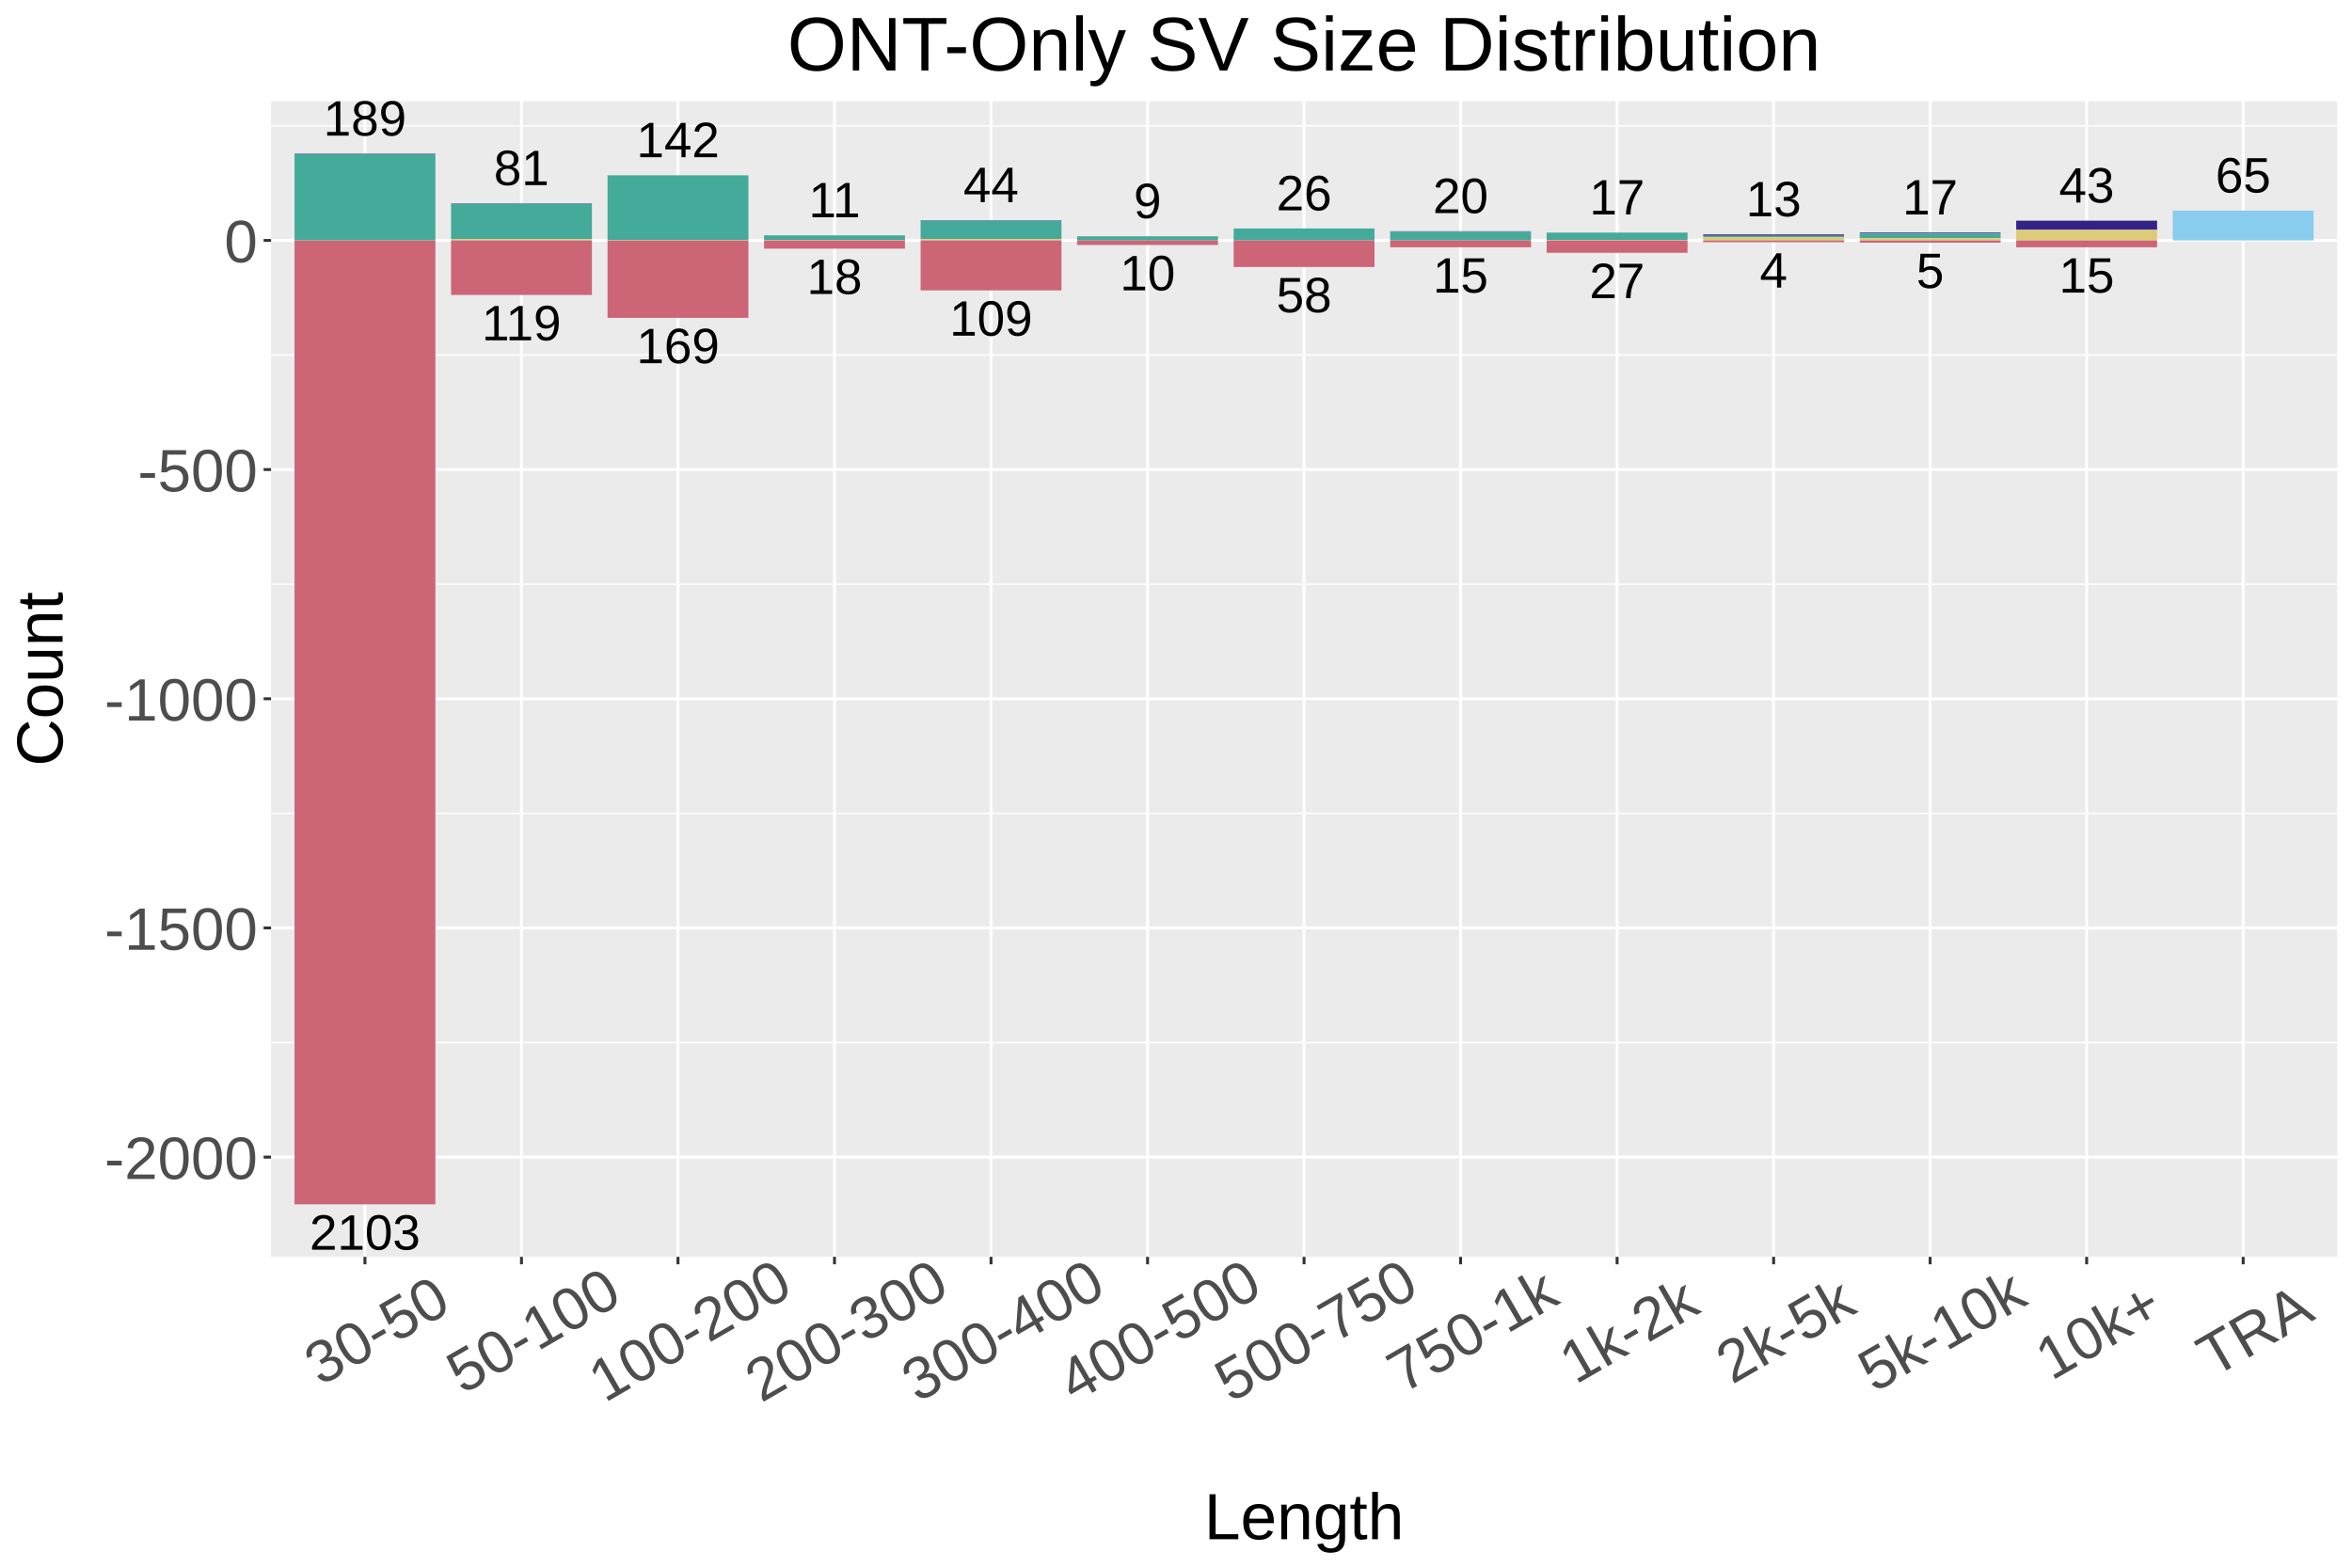
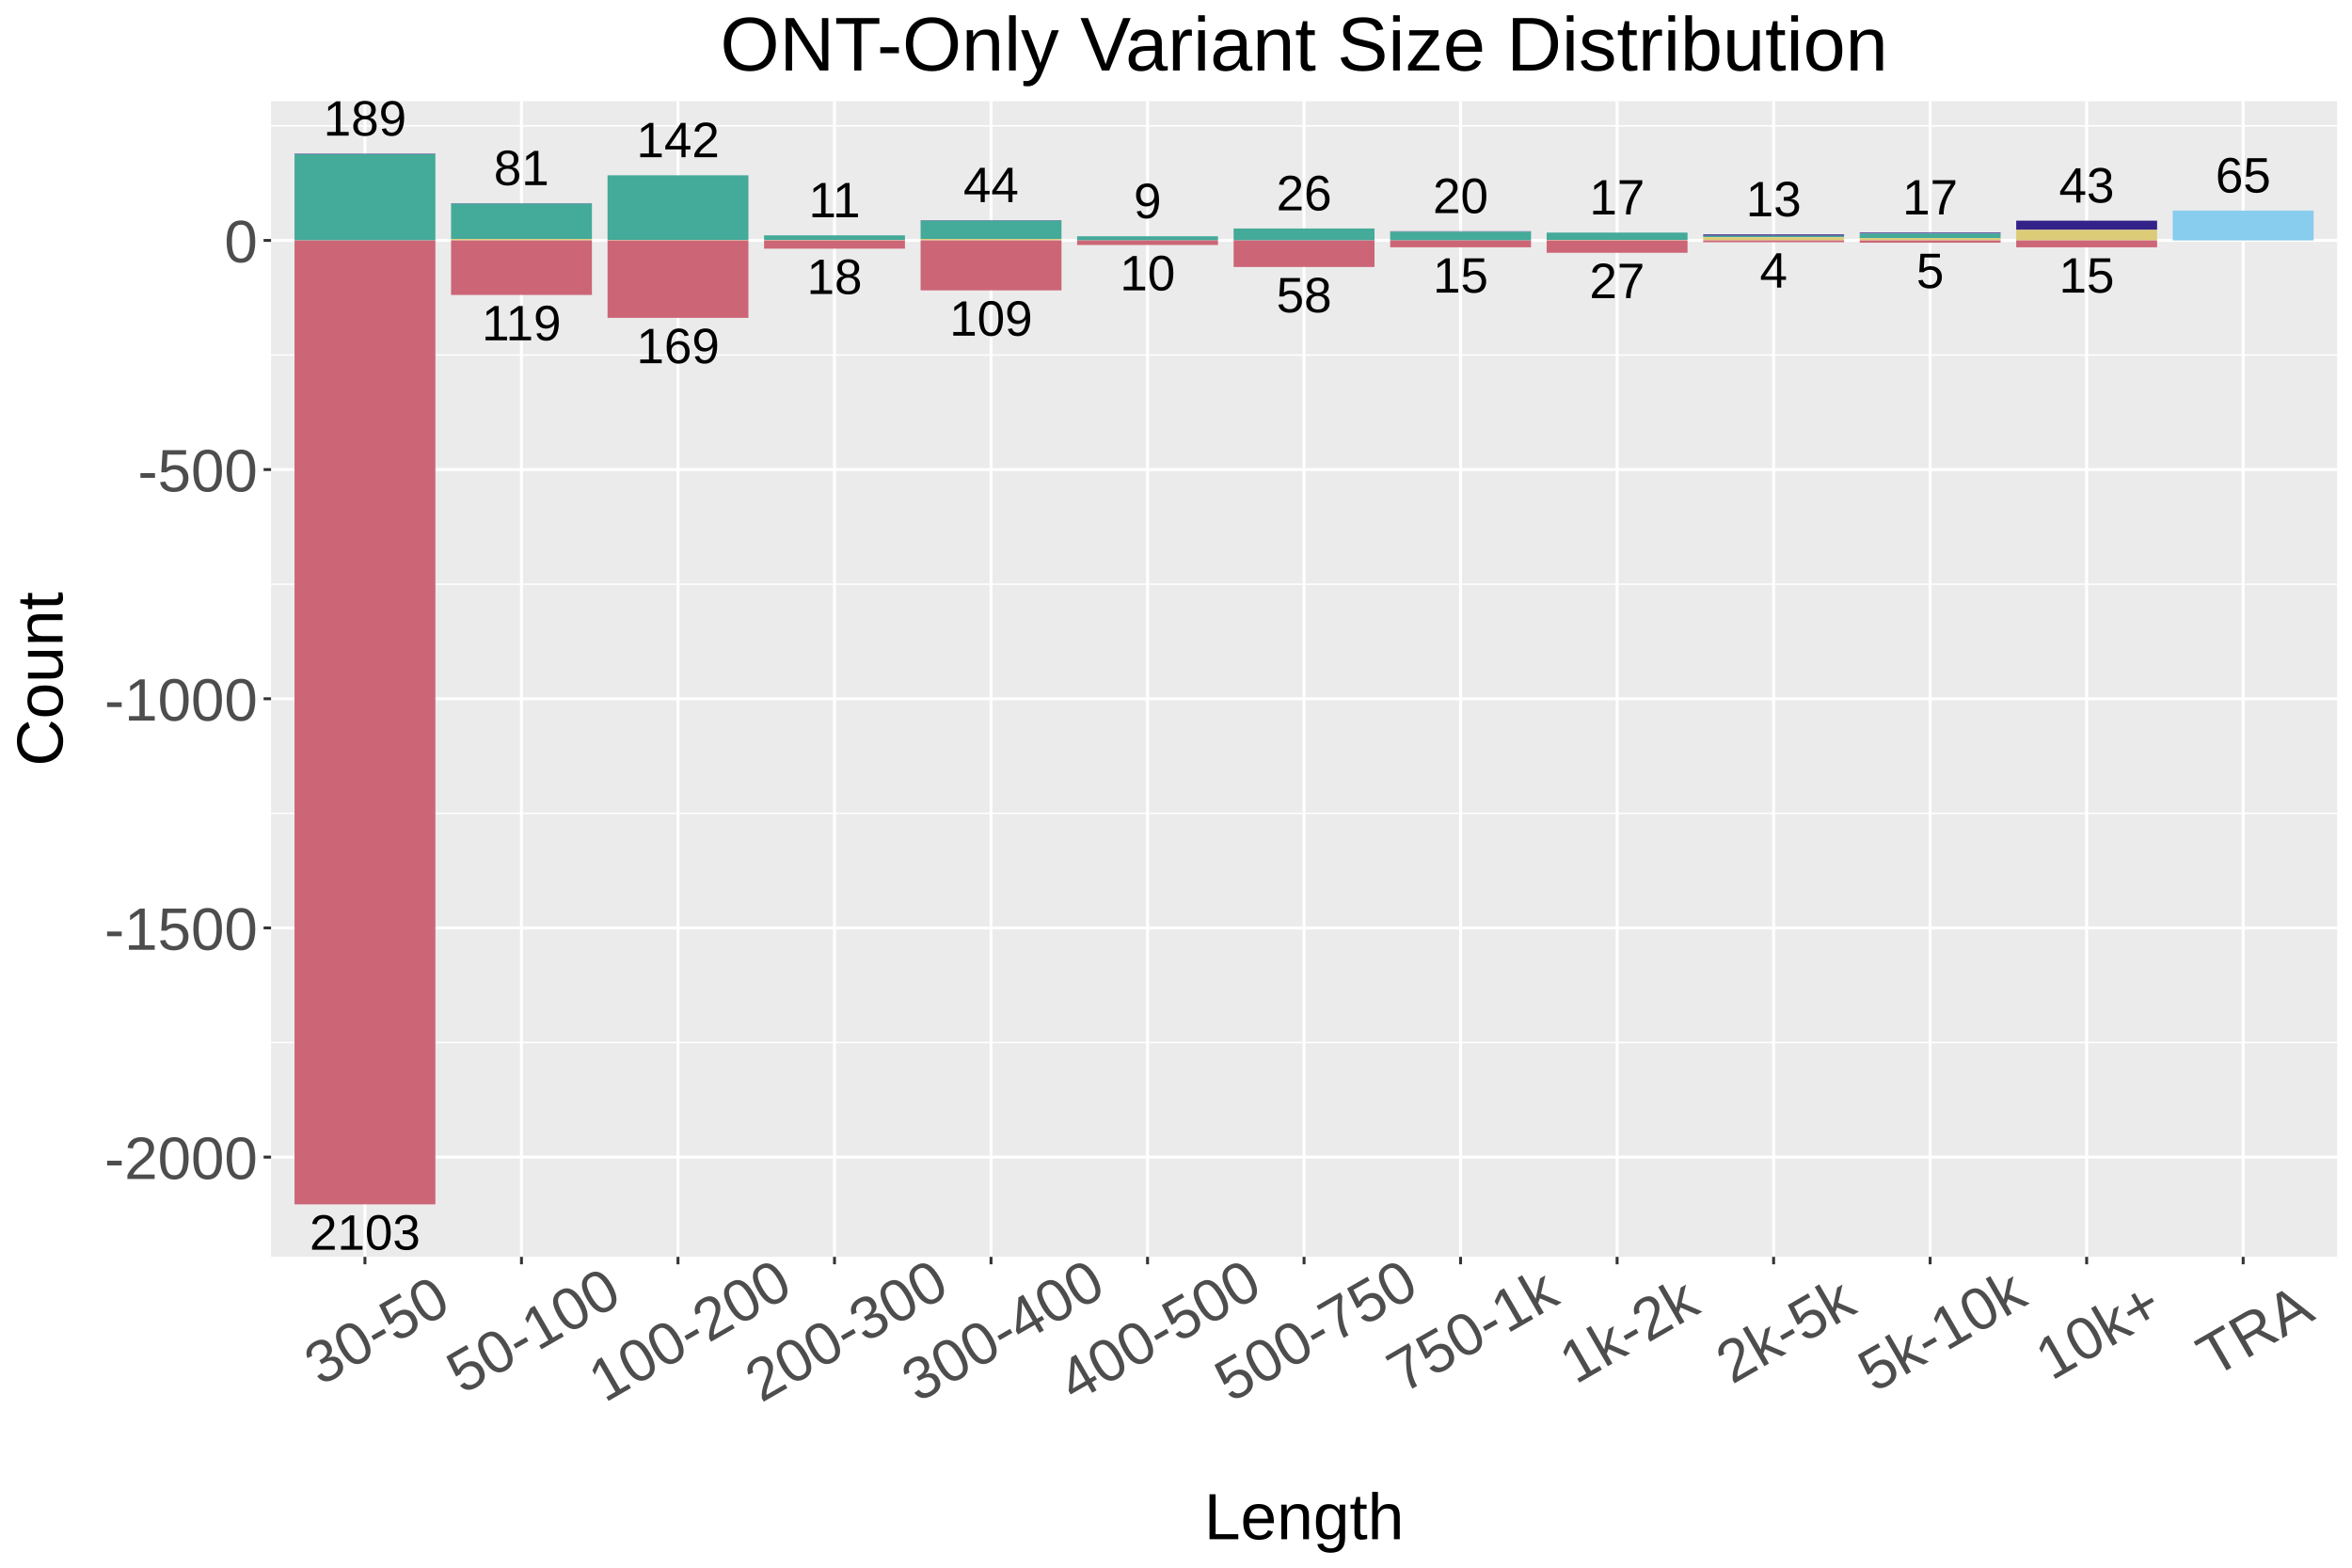
<svg xmlns="http://www.w3.org/2000/svg" class="svglite" width="864.00pt" height="576.00pt" viewBox="0 0 864.00 576.00">
  <defs>
    <style type="text/css">
    .svglite line, .svglite polyline, .svglite polygon, .svglite path, .svglite rect, .svglite circle {
      fill: none;
      stroke: #000000;
      stroke-linecap: round;
      stroke-linejoin: round;
      stroke-miterlimit: 10.00;
    }
  </style>
  </defs>
  <rect width="100%" height="100%" style="stroke: none; fill: #FFFFFF;" />
  <defs>
    <clipPath id="cpMC4wMHw4NjQuMDB8MC4wMHw1NzYuMDA=">
      <rect x="0.00" y="0.00" width="864.00" height="576.00" />
    </clipPath>
  </defs>
  <g clip-path="url(#cpMC4wMHw4NjQuMDB8MC4wMHw1NzYuMDA=)">
    <rect x="0.00" y="0.00" width="864.00" height="576.00" style="stroke-width: 1.07; stroke: #FFFFFF; fill: #FFFFFF;" />
  </g>
  <defs>
    <clipPath id="cpOTkuNTd8ODU4LjUyfDM3LjIwfDQ2MS44MA==">
      <rect x="99.57" y="37.20" width="758.96" height="424.60" />
    </clipPath>
  </defs>
  <g clip-path="url(#cpOTkuNTd8ODU4LjUyfDM3LjIwfDQ2MS44MA==)">
    <rect x="99.57" y="37.20" width="758.96" height="424.60" style="stroke-width: 1.07; stroke: none; fill: #EBEBEB;" />
    <polyline points="99.57,383.05 858.52,383.05 " style="stroke-width: 0.53; stroke: #FFFFFF; stroke-linecap: butt;" />
    <polyline points="99.57,298.84 858.52,298.84 " style="stroke-width: 0.53; stroke: #FFFFFF; stroke-linecap: butt;" />
    <polyline points="99.57,214.64 858.52,214.64 " style="stroke-width: 0.53; stroke: #FFFFFF; stroke-linecap: butt;" />
    <polyline points="99.57,130.43 858.52,130.43 " style="stroke-width: 0.53; stroke: #FFFFFF; stroke-linecap: butt;" />
    <polyline points="99.57,46.22 858.52,46.22 " style="stroke-width: 0.53; stroke: #FFFFFF; stroke-linecap: butt;" />
    <polyline points="99.57,425.15 858.52,425.15 " style="stroke-width: 1.07; stroke: #FFFFFF; stroke-linecap: butt;" />
    <polyline points="99.57,340.95 858.52,340.95 " style="stroke-width: 1.07; stroke: #FFFFFF; stroke-linecap: butt;" />
    <polyline points="99.57,256.74 858.52,256.74 " style="stroke-width: 1.07; stroke: #FFFFFF; stroke-linecap: butt;" />
    <polyline points="99.57,172.53 858.52,172.53 " style="stroke-width: 1.07; stroke: #FFFFFF; stroke-linecap: butt;" />
    <polyline points="99.57,88.33 858.52,88.33 " style="stroke-width: 1.07; stroke: #FFFFFF; stroke-linecap: butt;" />
    <polyline points="134.06,461.80 134.06,37.20 " style="stroke-width: 1.07; stroke: #FFFFFF; stroke-linecap: butt;" />
    <polyline points="191.56,461.80 191.56,37.20 " style="stroke-width: 1.07; stroke: #FFFFFF; stroke-linecap: butt;" />
    <polyline points="249.06,461.80 249.06,37.20 " style="stroke-width: 1.07; stroke: #FFFFFF; stroke-linecap: butt;" />
    <polyline points="306.55,461.80 306.55,37.20 " style="stroke-width: 1.07; stroke: #FFFFFF; stroke-linecap: butt;" />
    <polyline points="364.05,461.80 364.05,37.20 " style="stroke-width: 1.07; stroke: #FFFFFF; stroke-linecap: butt;" />
    <polyline points="421.55,461.80 421.55,37.20 " style="stroke-width: 1.07; stroke: #FFFFFF; stroke-linecap: butt;" />
    <polyline points="479.04,461.80 479.04,37.20 " style="stroke-width: 1.07; stroke: #FFFFFF; stroke-linecap: butt;" />
    <polyline points="536.54,461.80 536.54,37.20 " style="stroke-width: 1.07; stroke: #FFFFFF; stroke-linecap: butt;" />
    <polyline points="594.04,461.80 594.04,37.20 " style="stroke-width: 1.07; stroke: #FFFFFF; stroke-linecap: butt;" />
    <polyline points="651.53,461.80 651.53,37.20 " style="stroke-width: 1.07; stroke: #FFFFFF; stroke-linecap: butt;" />
    <polyline points="709.03,461.80 709.03,37.20 " style="stroke-width: 1.07; stroke: #FFFFFF; stroke-linecap: butt;" />
    <polyline points="766.53,461.80 766.53,37.20 " style="stroke-width: 1.07; stroke: #FFFFFF; stroke-linecap: butt;" />
    <polyline points="824.02,461.80 824.02,37.20 " style="stroke-width: 1.07; stroke: #FFFFFF; stroke-linecap: butt;" />
    <rect x="108.19" y="56.50" width="51.75" height="0.17" style="stroke-width: 1.07; stroke: none; stroke-linecap: square; stroke-linejoin: miter; fill: #332288;" />
    <rect x="165.69" y="74.68" width="51.75" height="0.17" style="stroke-width: 1.07; stroke: none; stroke-linecap: square; stroke-linejoin: miter; fill: #332288;" />
    <rect x="338.18" y="80.92" width="51.75" height="0.17" style="stroke-width: 1.07; stroke: none; stroke-linecap: square; stroke-linejoin: miter; fill: #332288;" />
    <rect x="510.67" y="84.96" width="51.75" height="0.17" style="stroke-width: 1.07; stroke: none; stroke-linecap: square; stroke-linejoin: miter; fill: #332288;" />
    <rect x="625.66" y="86.14" width="51.75" height="0.51" style="stroke-width: 1.07; stroke: none; stroke-linecap: square; stroke-linejoin: miter; fill: #332288;" />
    <rect x="683.16" y="85.46" width="51.75" height="0.34" style="stroke-width: 1.07; stroke: none; stroke-linecap: square; stroke-linejoin: miter; fill: #332288;" />
    <rect x="740.65" y="81.08" width="51.75" height="3.37" style="stroke-width: 1.07; stroke: none; stroke-linecap: square; stroke-linejoin: miter; fill: #332288;" />
    <rect x="108.19" y="56.66" width="51.75" height="31.66" style="stroke-width: 1.07; stroke: none; stroke-linecap: square; stroke-linejoin: miter; fill: #44AA99;" />
    <rect x="165.69" y="74.85" width="51.75" height="12.97" style="stroke-width: 1.07; stroke: none; stroke-linecap: square; stroke-linejoin: miter; fill: #44AA99;" />
    <rect x="223.18" y="64.41" width="51.75" height="23.75" style="stroke-width: 1.07; stroke: none; stroke-linecap: square; stroke-linejoin: miter; fill: #44AA99;" />
    <rect x="280.68" y="86.47" width="51.75" height="1.68" style="stroke-width: 1.07; stroke: none; stroke-linecap: square; stroke-linejoin: miter; fill: #44AA99;" />
    <rect x="338.18" y="81.08" width="51.75" height="6.74" style="stroke-width: 1.07; stroke: none; stroke-linecap: square; stroke-linejoin: miter; fill: #44AA99;" />
    <rect x="395.67" y="86.81" width="51.75" height="1.52" style="stroke-width: 1.07; stroke: none; stroke-linecap: square; stroke-linejoin: miter; fill: #44AA99;" />
    <rect x="453.17" y="83.95" width="51.75" height="4.38" style="stroke-width: 1.07; stroke: none; stroke-linecap: square; stroke-linejoin: miter; fill: #44AA99;" />
    <rect x="510.67" y="85.13" width="51.75" height="3.20" style="stroke-width: 1.07; stroke: none; stroke-linecap: square; stroke-linejoin: miter; fill: #44AA99;" />
    <rect x="568.16" y="85.46" width="51.75" height="2.69" style="stroke-width: 1.07; stroke: none; stroke-linecap: square; stroke-linejoin: miter; fill: #44AA99;" />
    <rect x="625.66" y="86.64" width="51.75" height="0.51" style="stroke-width: 1.07; stroke: none; stroke-linecap: square; stroke-linejoin: miter; fill: #44AA99;" />
    <rect x="683.16" y="85.80" width="51.75" height="1.68" style="stroke-width: 1.07; stroke: none; stroke-linecap: square; stroke-linejoin: miter; fill: #44AA99;" />
    <rect x="165.69" y="87.82" width="51.75" height="0.51" style="stroke-width: 1.07; stroke: none; stroke-linecap: square; stroke-linejoin: miter; fill: #DDCC77;" />
    <rect x="223.18" y="88.16" width="51.75" height="0.17" style="stroke-width: 1.07; stroke: none; stroke-linecap: square; stroke-linejoin: miter; fill: #DDCC77;" />
    <rect x="280.68" y="88.16" width="51.75" height="0.17" style="stroke-width: 1.07; stroke: none; stroke-linecap: square; stroke-linejoin: miter; fill: #DDCC77;" />
    <rect x="338.18" y="87.82" width="51.75" height="0.51" style="stroke-width: 1.07; stroke: none; stroke-linecap: square; stroke-linejoin: miter; fill: #DDCC77;" />
    <rect x="568.16" y="88.16" width="51.75" height="0.17" style="stroke-width: 1.07; stroke: none; stroke-linecap: square; stroke-linejoin: miter; fill: #DDCC77;" />
    <rect x="625.66" y="87.15" width="51.75" height="1.18" style="stroke-width: 1.07; stroke: none; stroke-linecap: square; stroke-linejoin: miter; fill: #DDCC77;" />
    <rect x="683.16" y="87.48" width="51.75" height="0.84" style="stroke-width: 1.07; stroke: none; stroke-linecap: square; stroke-linejoin: miter; fill: #DDCC77;" />
    <rect x="740.65" y="84.45" width="51.75" height="3.87" style="stroke-width: 1.07; stroke: none; stroke-linecap: square; stroke-linejoin: miter; fill: #DDCC77;" />
    <rect x="798.15" y="77.38" width="51.75" height="10.95" style="stroke-width: 1.07; stroke: none; stroke-linecap: square; stroke-linejoin: miter; fill: #88CCEE;" />
    <rect x="108.19" y="88.33" width="51.75" height="354.17" style="stroke-width: 1.07; stroke: none; stroke-linecap: square; stroke-linejoin: miter; fill: #CC6677;" />
    <rect x="165.69" y="88.33" width="51.75" height="20.04" style="stroke-width: 1.07; stroke: none; stroke-linecap: square; stroke-linejoin: miter; fill: #CC6677;" />
    <rect x="223.18" y="88.33" width="51.75" height="28.46" style="stroke-width: 1.07; stroke: none; stroke-linecap: square; stroke-linejoin: miter; fill: #CC6677;" />
    <rect x="280.68" y="88.33" width="51.75" height="3.03" style="stroke-width: 1.07; stroke: none; stroke-linecap: square; stroke-linejoin: miter; fill: #CC6677;" />
    <rect x="338.18" y="88.33" width="51.75" height="18.36" style="stroke-width: 1.07; stroke: none; stroke-linecap: square; stroke-linejoin: miter; fill: #CC6677;" />
    <rect x="395.67" y="88.33" width="51.75" height="1.68" style="stroke-width: 1.07; stroke: none; stroke-linecap: square; stroke-linejoin: miter; fill: #CC6677;" />
    <rect x="453.17" y="88.33" width="51.75" height="9.77" style="stroke-width: 1.07; stroke: none; stroke-linecap: square; stroke-linejoin: miter; fill: #CC6677;" />
    <rect x="510.67" y="88.33" width="51.75" height="2.53" style="stroke-width: 1.07; stroke: none; stroke-linecap: square; stroke-linejoin: miter; fill: #CC6677;" />
    <rect x="568.16" y="88.33" width="51.75" height="4.55" style="stroke-width: 1.07; stroke: none; stroke-linecap: square; stroke-linejoin: miter; fill: #CC6677;" />
    <rect x="625.66" y="88.33" width="51.75" height="0.67" style="stroke-width: 1.07; stroke: none; stroke-linecap: square; stroke-linejoin: miter; fill: #CC6677;" />
    <rect x="683.16" y="88.33" width="51.75" height="0.84" style="stroke-width: 1.07; stroke: none; stroke-linecap: square; stroke-linejoin: miter; fill: #CC6677;" />
    <rect x="740.65" y="88.33" width="51.75" height="2.53" style="stroke-width: 1.07; stroke: none; stroke-linecap: square; stroke-linejoin: miter; fill: #CC6677;" />
    <text x="134.06" y="49.83" text-anchor="middle" style="font-size: 18.29px; font-family: Arimo;" textLength="34.88px" lengthAdjust="spacingAndGlyphs">189</text>
    <text x="191.56" y="68.02" text-anchor="middle" style="font-size: 18.29px; font-family: Arimo;" textLength="23.26px" lengthAdjust="spacingAndGlyphs">81</text>
    <text x="249.06" y="57.75" text-anchor="middle" style="font-size: 18.29px; font-family: Arimo;" textLength="34.88px" lengthAdjust="spacingAndGlyphs">142</text>
    <text x="306.55" y="79.81" text-anchor="middle" style="font-size: 18.29px; font-family: Arimo;" textLength="23.26px" lengthAdjust="spacingAndGlyphs">11</text>
    <text x="364.05" y="74.25" text-anchor="middle" style="font-size: 18.29px; font-family: Arimo;" textLength="23.26px" lengthAdjust="spacingAndGlyphs">44</text>
    <text x="421.55" y="80.15" text-anchor="middle" style="font-size: 18.29px; font-family: Arimo;" textLength="11.63px" lengthAdjust="spacingAndGlyphs">9</text>
    <text x="479.04" y="77.28" text-anchor="middle" style="font-size: 18.29px; font-family: Arimo;" textLength="23.26px" lengthAdjust="spacingAndGlyphs">26</text>
    <text x="536.54" y="78.29" text-anchor="middle" style="font-size: 18.29px; font-family: Arimo;" textLength="23.26px" lengthAdjust="spacingAndGlyphs">20</text>
    <text x="594.04" y="78.80" text-anchor="middle" style="font-size: 18.29px; font-family: Arimo;" textLength="23.26px" lengthAdjust="spacingAndGlyphs">17</text>
    <text x="651.53" y="79.47" text-anchor="middle" style="font-size: 18.29px; font-family: Arimo;" textLength="23.26px" lengthAdjust="spacingAndGlyphs">13</text>
    <text x="709.03" y="78.80" text-anchor="middle" style="font-size: 18.29px; font-family: Arimo;" textLength="23.26px" lengthAdjust="spacingAndGlyphs">17</text>
    <text x="766.53" y="74.42" text-anchor="middle" style="font-size: 18.29px; font-family: Arimo;" textLength="23.26px" lengthAdjust="spacingAndGlyphs">43</text>
    <text x="824.02" y="70.72" text-anchor="middle" style="font-size: 18.29px; font-family: Arimo;" textLength="23.26px" lengthAdjust="spacingAndGlyphs">65</text>
    <text x="134.06" y="459.16" text-anchor="middle" style="font-size: 18.29px; font-family: Arimo;" textLength="46.51px" lengthAdjust="spacingAndGlyphs">2103</text>
    <text x="191.56" y="125.03" text-anchor="middle" style="font-size: 18.29px; font-family: Arimo;" textLength="34.88px" lengthAdjust="spacingAndGlyphs">119</text>
    <text x="249.06" y="133.45" text-anchor="middle" style="font-size: 18.29px; font-family: Arimo;" textLength="34.88px" lengthAdjust="spacingAndGlyphs">169</text>
    <text x="306.55" y="108.02" text-anchor="middle" style="font-size: 18.29px; font-family: Arimo;" textLength="23.26px" lengthAdjust="spacingAndGlyphs">18</text>
    <text x="364.05" y="123.34" text-anchor="middle" style="font-size: 18.29px; font-family: Arimo;" textLength="34.88px" lengthAdjust="spacingAndGlyphs">109</text>
    <text x="421.55" y="106.67" text-anchor="middle" style="font-size: 18.29px; font-family: Arimo;" textLength="23.26px" lengthAdjust="spacingAndGlyphs">10</text>
    <text x="479.04" y="114.75" text-anchor="middle" style="font-size: 18.29px; font-family: Arimo;" textLength="23.26px" lengthAdjust="spacingAndGlyphs">58</text>
    <text x="536.54" y="107.51" text-anchor="middle" style="font-size: 18.29px; font-family: Arimo;" textLength="23.26px" lengthAdjust="spacingAndGlyphs">15</text>
    <text x="594.04" y="109.53" text-anchor="middle" style="font-size: 18.29px; font-family: Arimo;" textLength="23.26px" lengthAdjust="spacingAndGlyphs">27</text>
    <text x="651.53" y="105.66" text-anchor="middle" style="font-size: 18.29px; font-family: Arimo;" textLength="11.63px" lengthAdjust="spacingAndGlyphs">4</text>
    <text x="709.03" y="105.83" text-anchor="middle" style="font-size: 18.29px; font-family: Arimo;" textLength="11.63px" lengthAdjust="spacingAndGlyphs">5</text>
    <text x="766.53" y="107.51" text-anchor="middle" style="font-size: 18.29px; font-family: Arimo;" textLength="23.26px" lengthAdjust="spacingAndGlyphs">15</text>
  </g>
  <g clip-path="url(#cpMC4wMHw4NjQuMDB8MC4wMHw1NzYuMDA=)">
    <text x="94.63" y="433.17" text-anchor="end" style="font-size: 22.00px; fill: #4D4D4D; font-family: Arimo;" textLength="63.93px" lengthAdjust="spacingAndGlyphs">-2000</text>
    <text x="94.63" y="348.97" text-anchor="end" style="font-size: 22.00px; fill: #4D4D4D; font-family: Arimo;" textLength="63.93px" lengthAdjust="spacingAndGlyphs">-1500</text>
    <text x="94.63" y="264.76" text-anchor="end" style="font-size: 22.00px; fill: #4D4D4D; font-family: Arimo;" textLength="63.93px" lengthAdjust="spacingAndGlyphs">-1000</text>
    <text x="94.63" y="180.55" text-anchor="end" style="font-size: 22.00px; fill: #4D4D4D; font-family: Arimo;" textLength="49.93px" lengthAdjust="spacingAndGlyphs">-500</text>
    <text x="94.63" y="96.35" text-anchor="end" style="font-size: 22.00px; fill: #4D4D4D; font-family: Arimo;" textLength="14.00px" lengthAdjust="spacingAndGlyphs">0</text>
    <polyline points="96.83,425.15 99.57,425.15 " style="stroke-width: 1.07; stroke: #333333; stroke-linecap: butt;" />
    <polyline points="96.83,340.95 99.57,340.95 " style="stroke-width: 1.07; stroke: #333333; stroke-linecap: butt;" />
    <polyline points="96.83,256.74 99.57,256.74 " style="stroke-width: 1.07; stroke: #333333; stroke-linecap: butt;" />
    <polyline points="96.83,172.53 99.57,172.53 " style="stroke-width: 1.07; stroke: #333333; stroke-linecap: butt;" />
    <polyline points="96.83,88.33 99.57,88.33 " style="stroke-width: 1.07; stroke: #333333; stroke-linecap: butt;" />
    <polyline points="134.06,464.54 134.06,461.80 " style="stroke-width: 1.07; stroke: #333333; stroke-linecap: butt;" />
    <polyline points="191.56,464.54 191.56,461.80 " style="stroke-width: 1.07; stroke: #333333; stroke-linecap: butt;" />
    <polyline points="249.06,464.54 249.06,461.80 " style="stroke-width: 1.07; stroke: #333333; stroke-linecap: butt;" />
    <polyline points="306.55,464.54 306.55,461.80 " style="stroke-width: 1.07; stroke: #333333; stroke-linecap: butt;" />
    <polyline points="364.05,464.54 364.05,461.80 " style="stroke-width: 1.07; stroke: #333333; stroke-linecap: butt;" />
    <polyline points="421.55,464.54 421.55,461.80 " style="stroke-width: 1.07; stroke: #333333; stroke-linecap: butt;" />
    <polyline points="479.04,464.54 479.04,461.80 " style="stroke-width: 1.07; stroke: #333333; stroke-linecap: butt;" />
    <polyline points="536.54,464.54 536.54,461.80 " style="stroke-width: 1.07; stroke: #333333; stroke-linecap: butt;" />
    <polyline points="594.04,464.54 594.04,461.80 " style="stroke-width: 1.07; stroke: #333333; stroke-linecap: butt;" />
    <polyline points="651.53,464.54 651.53,461.80 " style="stroke-width: 1.07; stroke: #333333; stroke-linecap: butt;" />
    <polyline points="709.03,464.54 709.03,461.80 " style="stroke-width: 1.07; stroke: #333333; stroke-linecap: butt;" />
    <polyline points="766.53,464.54 766.53,461.80 " style="stroke-width: 1.07; stroke: #333333; stroke-linecap: butt;" />
    <polyline points="824.02,464.54 824.02,461.80 " style="stroke-width: 1.07; stroke: #333333; stroke-linecap: butt;" />
    <text transform="translate(142.08,495.37) rotate(-30)" text-anchor="middle" style="font-size: 22.00px; fill: #4D4D4D; font-family: Arimo;" textLength="63.93px" lengthAdjust="spacingAndGlyphs">30-50</text>
    <text transform="translate(199.58,495.37) rotate(-30)" text-anchor="middle" style="font-size: 22.00px; fill: #4D4D4D; font-family: Arimo;" textLength="77.93px" lengthAdjust="spacingAndGlyphs">50-100</text>
    <text transform="translate(257.08,495.37) rotate(-30)" text-anchor="middle" style="font-size: 22.00px; fill: #4D4D4D; font-family: Arimo;" textLength="91.92px" lengthAdjust="spacingAndGlyphs">100-200</text>
    <text transform="translate(314.57,495.37) rotate(-30)" text-anchor="middle" style="font-size: 22.00px; fill: #4D4D4D; font-family: Arimo;" textLength="91.92px" lengthAdjust="spacingAndGlyphs">200-300</text>
    <text transform="translate(372.07,495.37) rotate(-30)" text-anchor="middle" style="font-size: 22.00px; fill: #4D4D4D; font-family: Arimo;" textLength="91.92px" lengthAdjust="spacingAndGlyphs">300-400</text>
    <text transform="translate(429.57,495.37) rotate(-30)" text-anchor="middle" style="font-size: 22.00px; fill: #4D4D4D; font-family: Arimo;" textLength="91.92px" lengthAdjust="spacingAndGlyphs">400-500</text>
    <text transform="translate(487.06,495.37) rotate(-30)" text-anchor="middle" style="font-size: 22.00px; fill: #4D4D4D; font-family: Arimo;" textLength="91.92px" lengthAdjust="spacingAndGlyphs">500-750</text>
    <text transform="translate(544.56,495.37) rotate(-30)" text-anchor="middle" style="font-size: 22.00px; fill: #4D4D4D; font-family: Arimo;" textLength="76.67px" lengthAdjust="spacingAndGlyphs">750-1k</text>
    <text transform="translate(602.06,495.37) rotate(-30)" text-anchor="middle" style="font-size: 22.00px; fill: #4D4D4D; font-family: Arimo;" textLength="61.42px" lengthAdjust="spacingAndGlyphs">1k-2k</text>
    <text transform="translate(659.55,495.37) rotate(-30)" text-anchor="middle" style="font-size: 22.00px; fill: #4D4D4D; font-family: Arimo;" textLength="61.42px" lengthAdjust="spacingAndGlyphs">2k-5k</text>
    <text transform="translate(717.05,495.37) rotate(-30)" text-anchor="middle" style="font-size: 22.00px; fill: #4D4D4D; font-family: Arimo;" textLength="75.42px" lengthAdjust="spacingAndGlyphs">5k-10k</text>
    <text transform="translate(774.55,495.37) rotate(-30)" text-anchor="middle" style="font-size: 22.00px; fill: #4D4D4D; font-family: Arimo;" textLength="59.18px" lengthAdjust="spacingAndGlyphs">10k+</text>
    <text transform="translate(832.04,495.37) rotate(-30)" text-anchor="middle" style="font-size: 22.00px; fill: #4D4D4D; font-family: Arimo;" textLength="42.89px" lengthAdjust="spacingAndGlyphs">TRA</text>
    <text x="479.04" y="565.53" text-anchor="middle" style="font-size: 24.00px; font-family: Arimo;" textLength="82.77px" lengthAdjust="spacingAndGlyphs">Length</text>
    <text transform="translate(22.98,249.50) rotate(-90)" text-anchor="middle" style="font-size: 24.00px; font-family: Arimo;" textLength="71.26px" lengthAdjust="spacingAndGlyphs">Count</text>
-     <text x="479.04" y="25.89" text-anchor="middle" style="font-size: 28.00px; font-family: Arimo;" textLength="417.00px" lengthAdjust="spacingAndGlyphs">ONT-Only SV Size Distribution</text>
+     <text x="479.04" y="25.89" text-anchor="middle" style="font-size: 28.00px; font-family: Arimo;" textLength="479.38px" lengthAdjust="spacingAndGlyphs">ONT-Only Variant Size Distribution</text>
  </g>
</svg>
